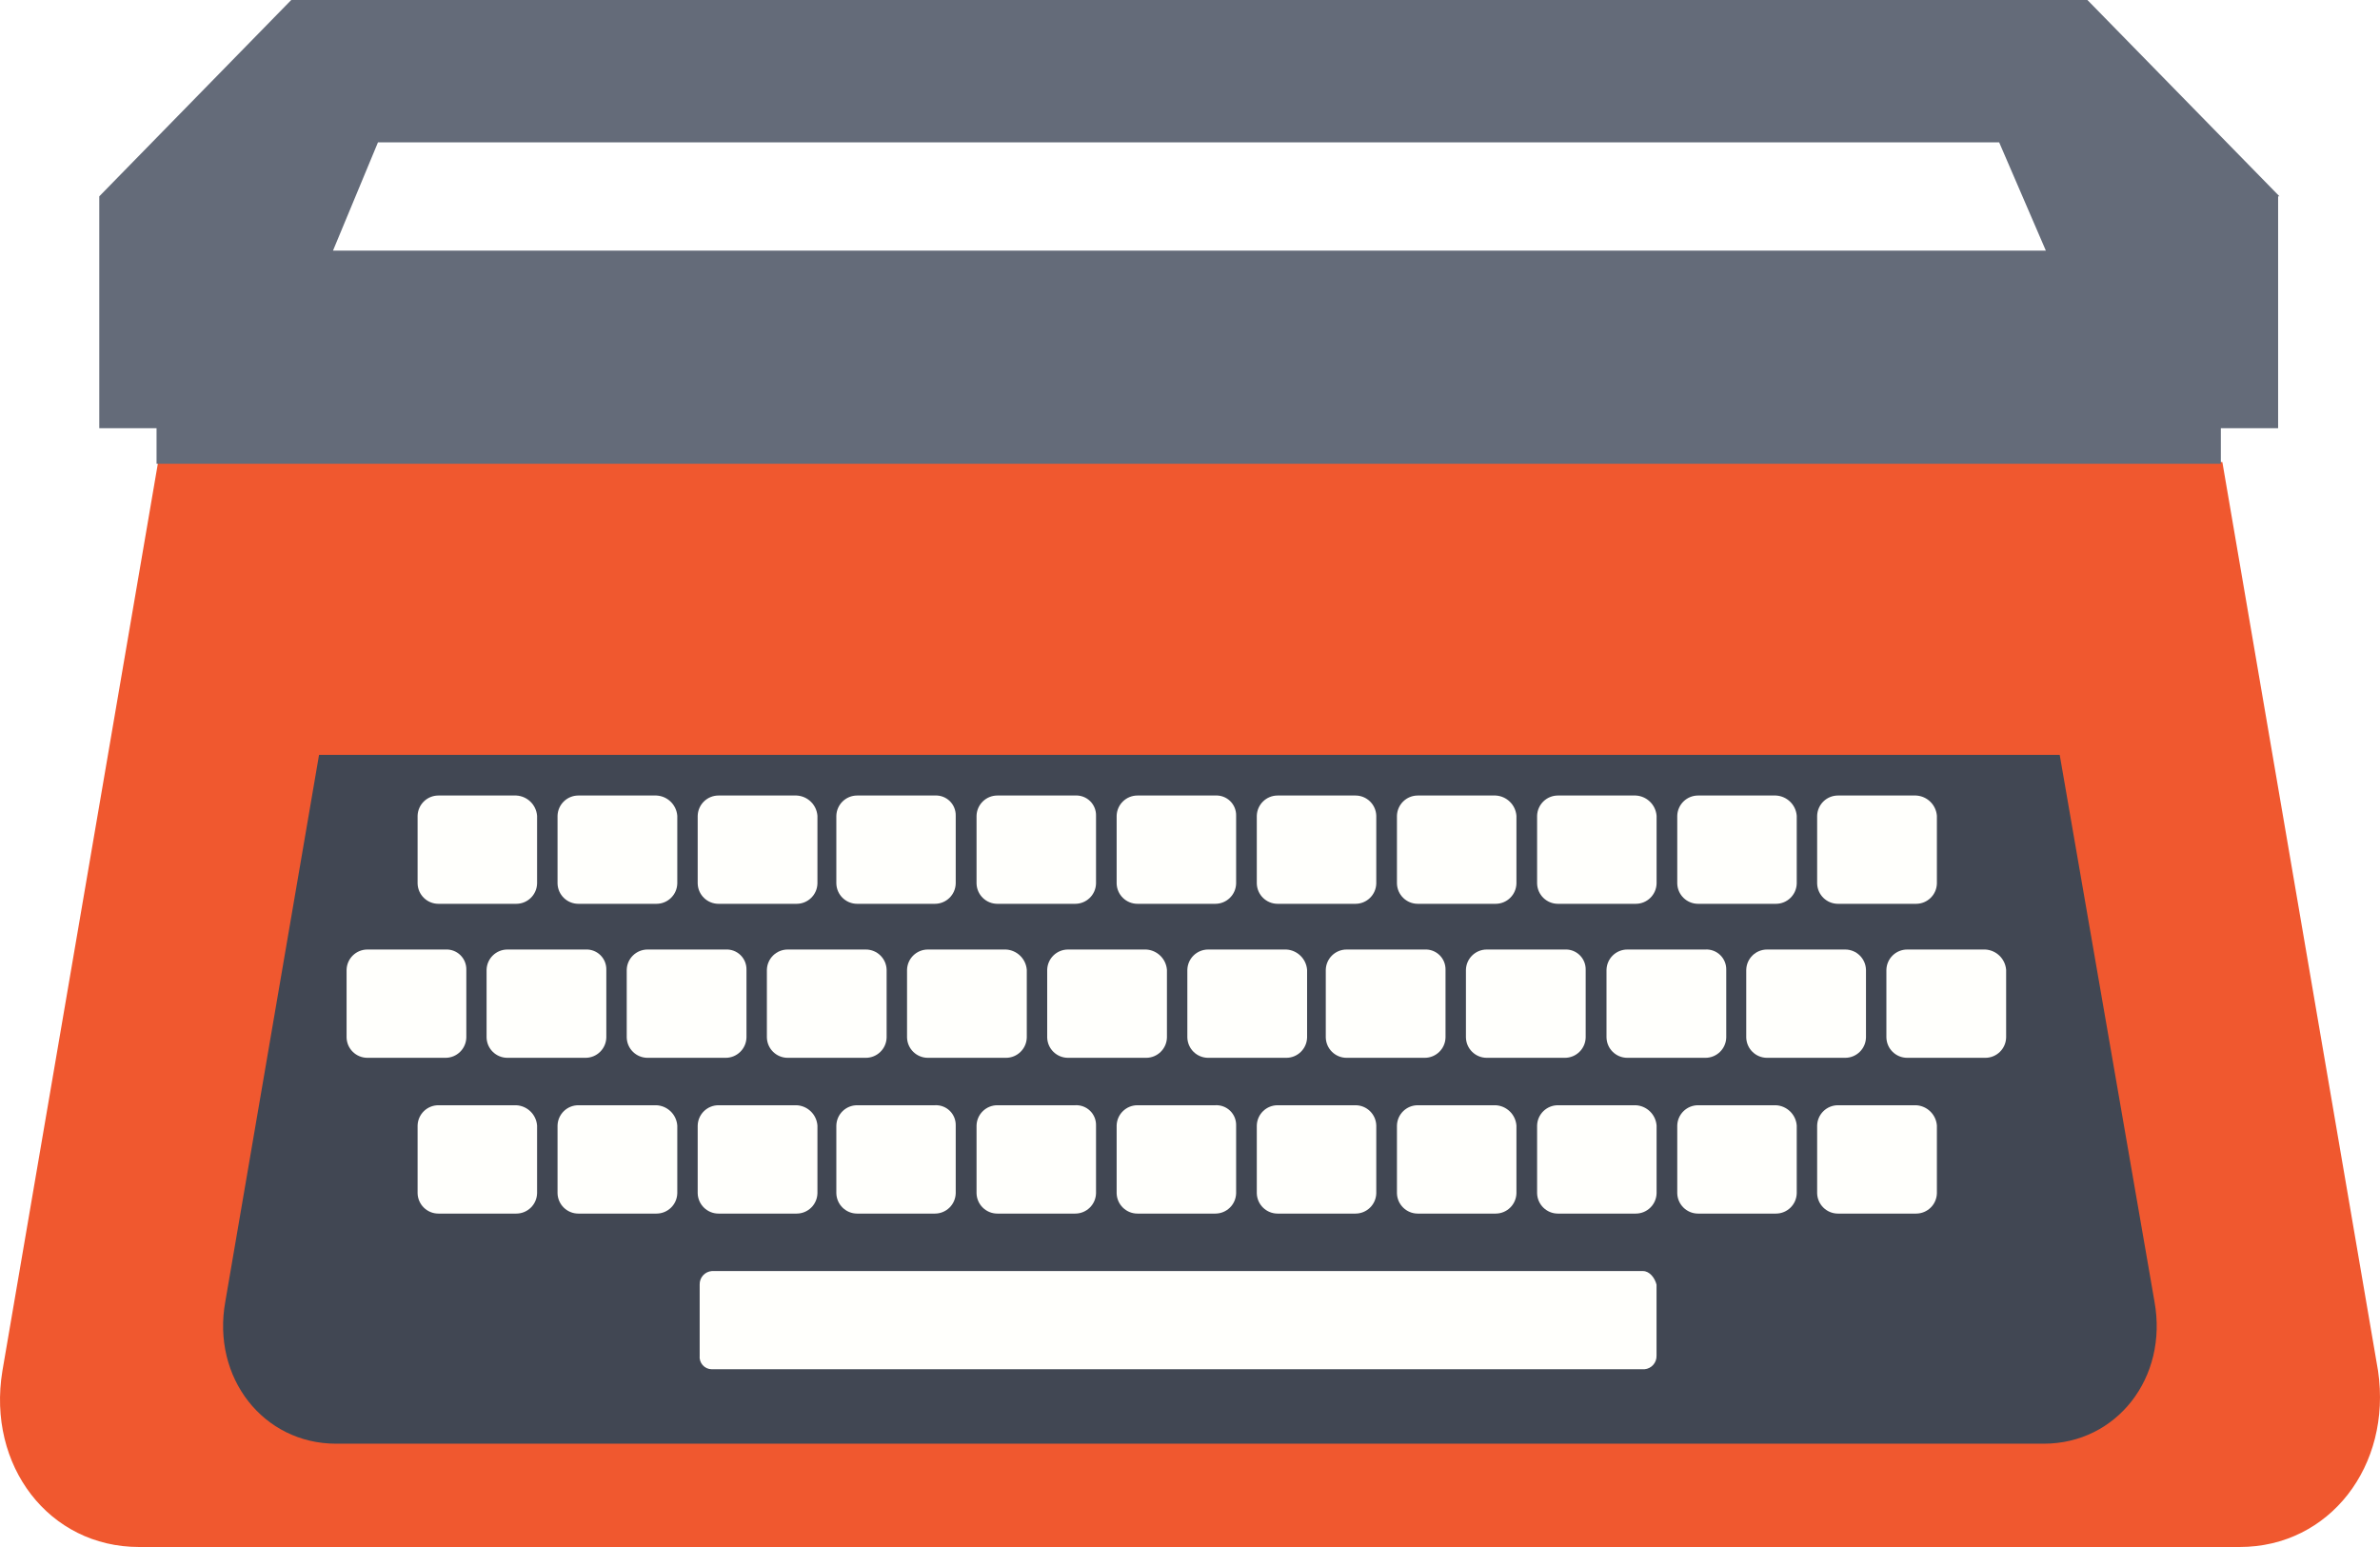
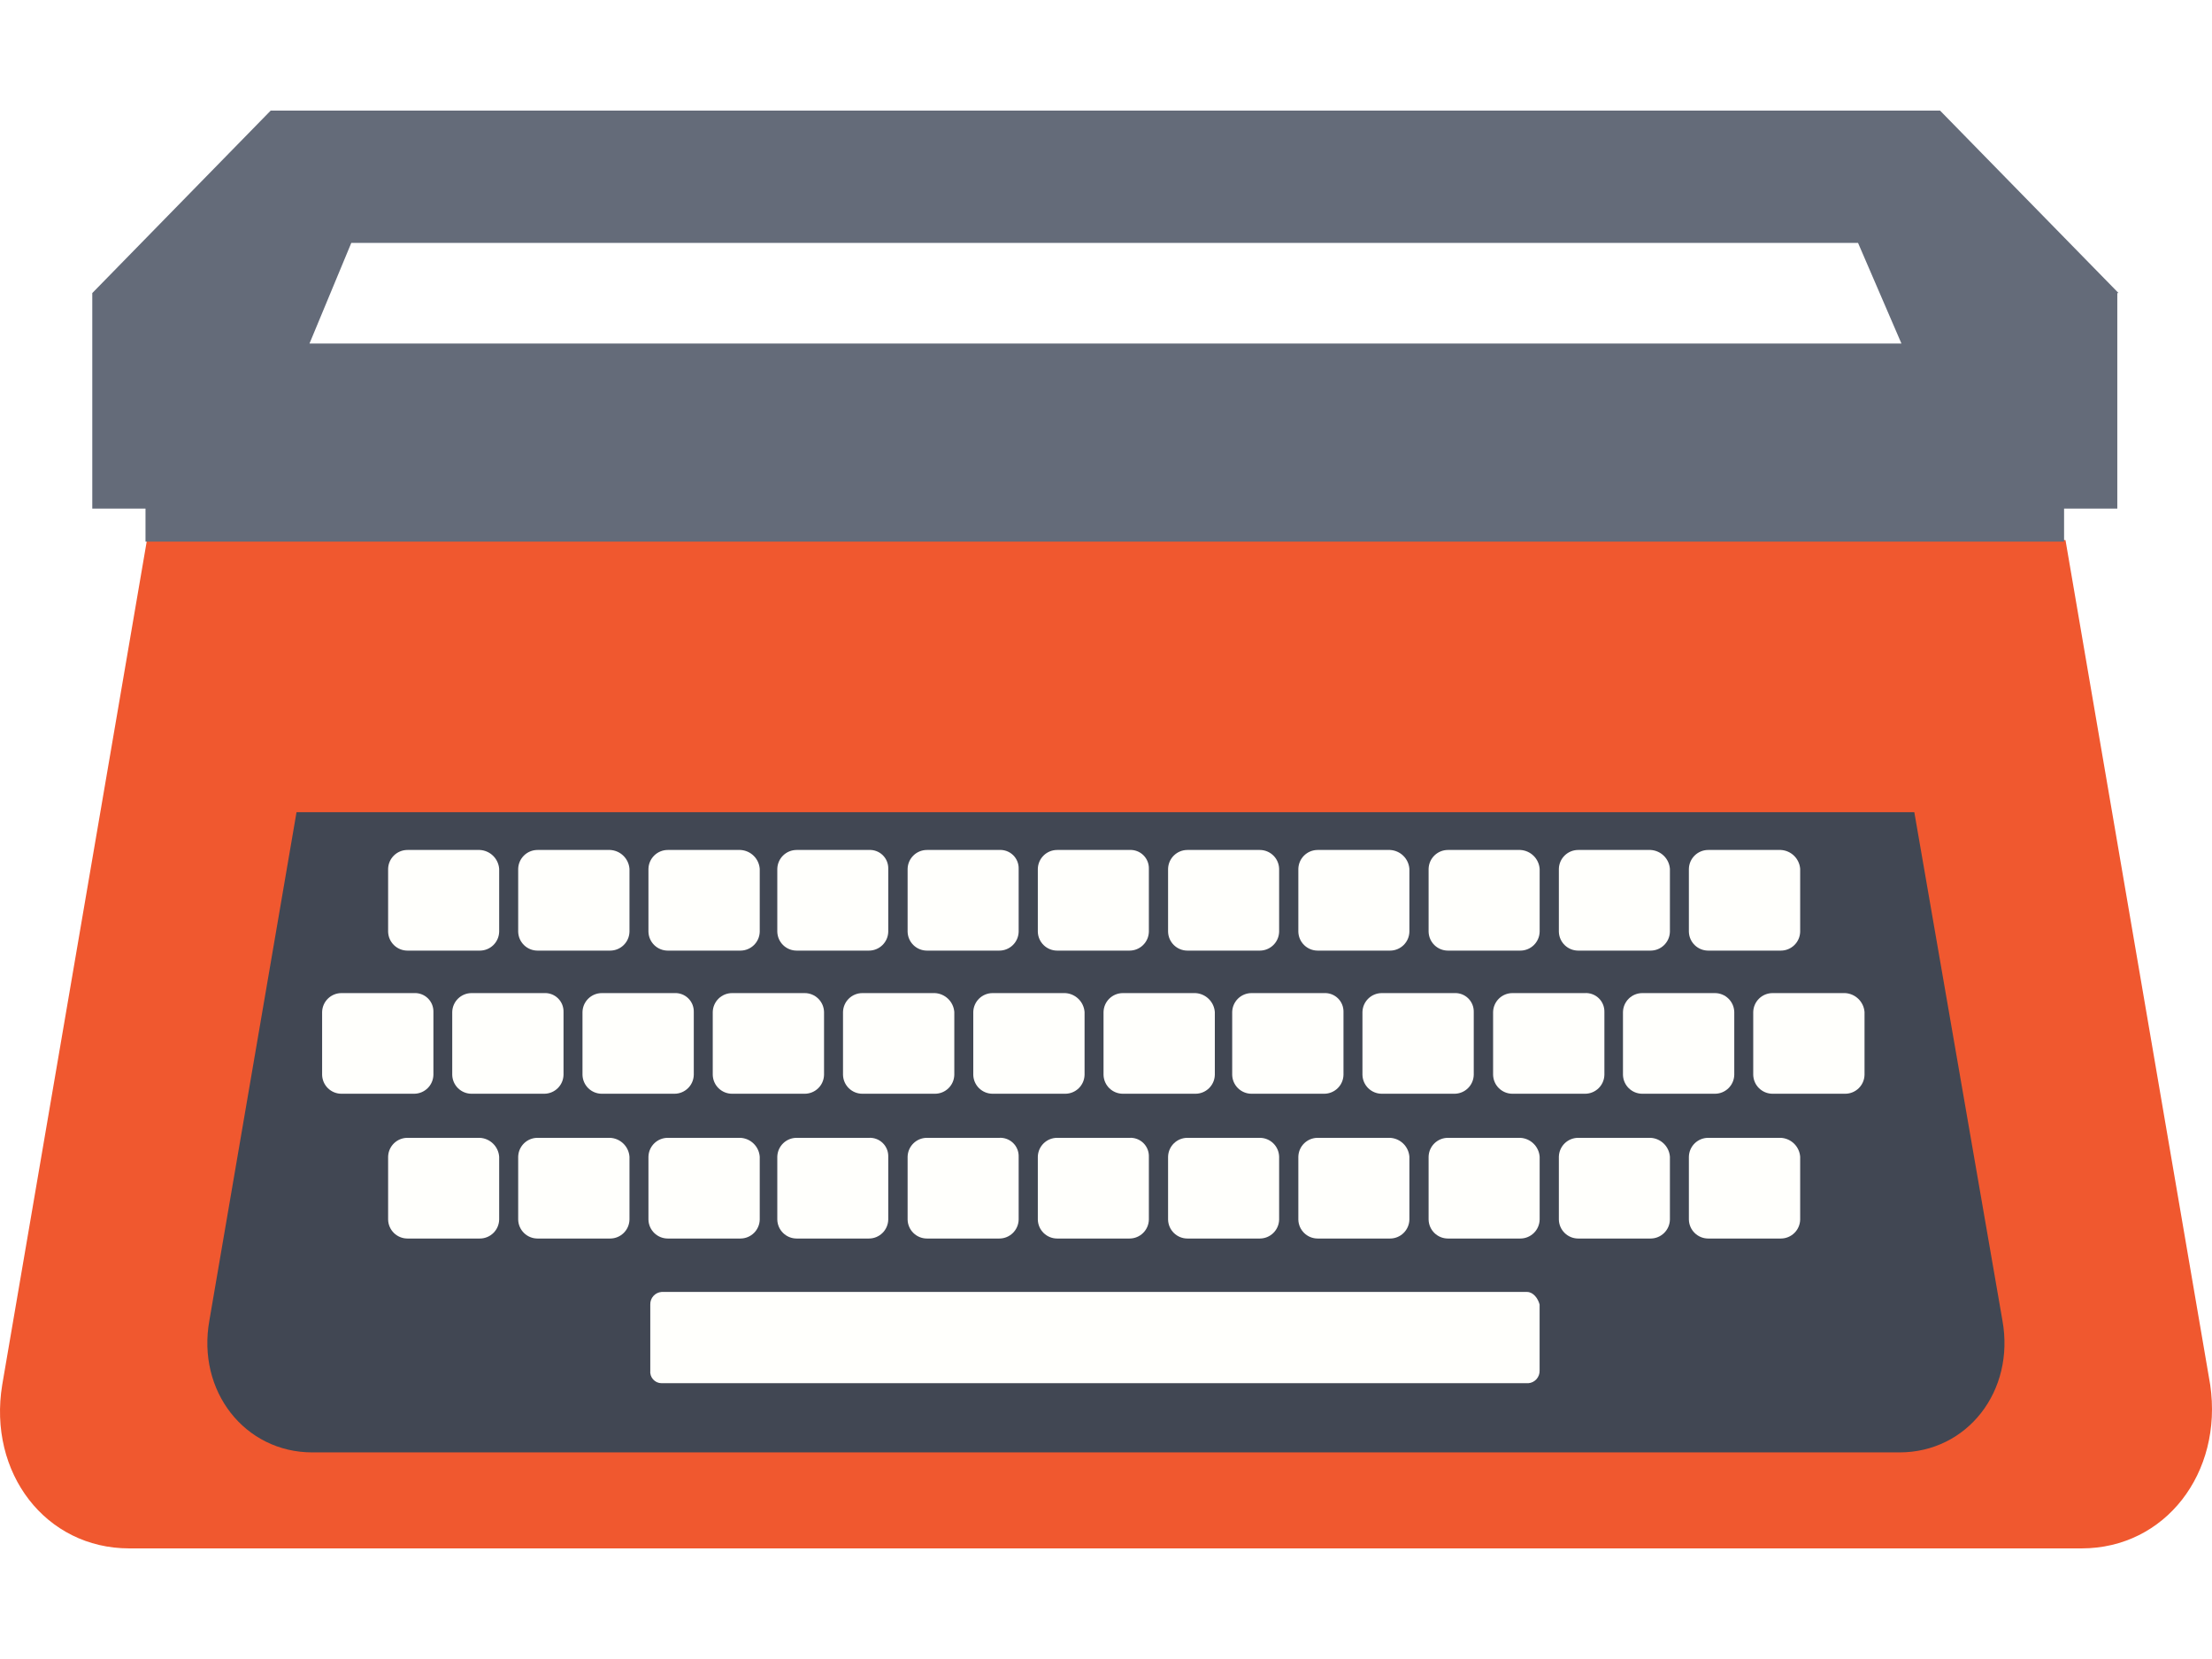
- <svg xmlns="http://www.w3.org/2000/svg" id="Ebene_1" data-name="Ebene 1" viewBox="0 0 457.14 297.14">
+ <svg xmlns="http://www.w3.org/2000/svg" id="Ebene_1" data-name="Ebene 1" width="400" height="300" viewBox="0 0 457.14 297.14">
  <defs>
    <style>
      .cls-1 {
        fill: #f0582f;
      }

      .cls-2 {
        fill: #414753;
      }

      .cls-3 {
        fill: #646b79;
      }

      .cls-4 {
        fill: #fffffc;
      }
    </style>
  </defs>
  <g id="typewriter">
    <g id="cassis">
      <path class="cls-1" d="M601.61,800H198.14c-17.28,0-29.24-15.61-26.25-33.81L201.8,591.61H598.29L628.2,766.19C630.86,784.4,618.9,800,601.61,800Z" transform="translate(-171.43 -502.86)" />
      <path class="cls-2" d="M567.05,647.85H232.71l-18,105c-2.66,14.63,7.31,27.31,21.27,27.31h328c14,0,23.93-12.68,21.27-27.31Z" transform="translate(-171.43 -502.86)" />
      <path class="cls-3" d="M609.26,540.57l-36.89-37.71h-345L190.5,540.57v44.54h11v6.83H598v-6.83h11V540.57ZM564.39,551h-329l8.64-20.8H555.42Z" transform="translate(-171.43 -502.86)" />
    </g>
    <g id="keyboard">
      <path class="cls-4" d="M270.59,655.66H255.64a4,4,0,0,0-4,3.9v13a4,4,0,0,0,4,3.9h14.95a4,4,0,0,0,4-3.9v-13A4.23,4.23,0,0,0,270.59,655.66Z" transform="translate(-171.43 -502.86)" />
      <path class="cls-4" d="M297.52,655.66h-15a4,4,0,0,0-4,3.9v13a4,4,0,0,0,4,3.9h15a4,4,0,0,0,4-3.9v-13A4.22,4.22,0,0,0,297.52,655.66Z" transform="translate(-171.43 -502.86)" />
      <path class="cls-4" d="M324.44,655.66h-15a4,4,0,0,0-4,3.9v13a4,4,0,0,0,4,3.9h15a4,4,0,0,0,4-3.9v-13A4.22,4.22,0,0,0,324.44,655.66Z" transform="translate(-171.43 -502.86)" />
      <path class="cls-4" d="M351,655.66H336.07a4,4,0,0,0-4,3.9v13a4,4,0,0,0,4,3.9H351a4,4,0,0,0,4-3.9v-13A3.79,3.79,0,0,0,351,655.66Z" transform="translate(-171.43 -502.86)" />
      <path class="cls-4" d="M377.94,655.66H363a4,4,0,0,0-4,3.9v13a4,4,0,0,0,4,3.9h14.95a4,4,0,0,0,4-3.9v-13A3.79,3.79,0,0,0,377.94,655.66Z" transform="translate(-171.43 -502.86)" />
      <path class="cls-4" d="M404.86,655.66H389.91a4,4,0,0,0-4,3.9v13a4,4,0,0,0,4,3.9h14.95a4,4,0,0,0,4-3.9v-13A3.79,3.79,0,0,0,404.86,655.66Z" transform="translate(-171.43 -502.86)" />
      <path class="cls-4" d="M431.78,655.66H416.83a4,4,0,0,0-4,3.9v13a4,4,0,0,0,4,3.9h14.95a4,4,0,0,0,4-3.9v-13A4,4,0,0,0,431.78,655.66Z" transform="translate(-171.43 -502.86)" />
      <path class="cls-4" d="M458.7,655.66H443.75a4,4,0,0,0-4,3.9v13a4,4,0,0,0,4,3.9H458.7a4,4,0,0,0,4-3.9v-13A4.23,4.23,0,0,0,458.7,655.66Z" transform="translate(-171.43 -502.86)" />
      <path class="cls-4" d="M485.62,655.66H470.67a4,4,0,0,0-4,3.9v13a4,4,0,0,0,4,3.9h14.95a4,4,0,0,0,4-3.9v-13A4.23,4.23,0,0,0,485.62,655.66Z" transform="translate(-171.43 -502.86)" />
      <path class="cls-4" d="M512.54,655.66H497.59a4,4,0,0,0-4,3.9v13a4,4,0,0,0,4,3.9h14.95a4,4,0,0,0,4-3.9v-13A4.23,4.23,0,0,0,512.54,655.66Z" transform="translate(-171.43 -502.86)" />
      <path class="cls-4" d="M539.46,655.66h-15a4,4,0,0,0-4,3.9v13a4,4,0,0,0,4,3.9h15a4,4,0,0,0,4-3.9v-13A4.23,4.23,0,0,0,539.46,655.66Z" transform="translate(-171.43 -502.86)" />
      <path class="cls-4" d="M270.59,715.15H255.64a4,4,0,0,0-4,3.9v13a4,4,0,0,0,4,3.91h14.95a4,4,0,0,0,4-3.91v-13A4.23,4.23,0,0,0,270.59,715.15Z" transform="translate(-171.43 -502.86)" />
      <path class="cls-4" d="M297.52,715.15h-15a4,4,0,0,0-4,3.9v13a4,4,0,0,0,4,3.91h15a4,4,0,0,0,4-3.91v-13A4.22,4.22,0,0,0,297.52,715.15Z" transform="translate(-171.43 -502.86)" />
      <path class="cls-4" d="M324.44,715.15h-15a4,4,0,0,0-4,3.9v13a4,4,0,0,0,4,3.91h15a4,4,0,0,0,4-3.91v-13A4.22,4.22,0,0,0,324.44,715.15Z" transform="translate(-171.43 -502.86)" />
      <path class="cls-4" d="M351,715.15H336.07a4,4,0,0,0-4,3.9v13a4,4,0,0,0,4,3.91H351a4,4,0,0,0,4-3.91v-13A3.79,3.79,0,0,0,351,715.15Z" transform="translate(-171.43 -502.86)" />
      <path class="cls-4" d="M377.94,715.15H363a4,4,0,0,0-4,3.9v13a4,4,0,0,0,4,3.91h14.95a4,4,0,0,0,4-3.91v-13A3.79,3.79,0,0,0,377.94,715.15Z" transform="translate(-171.43 -502.86)" />
      <path class="cls-4" d="M404.86,715.15H389.91a4,4,0,0,0-4,3.9v13a4,4,0,0,0,4,3.91h14.95a4,4,0,0,0,4-3.91v-13A3.79,3.79,0,0,0,404.86,715.15Z" transform="translate(-171.43 -502.86)" />
      <path class="cls-4" d="M431.78,715.15H416.83a4,4,0,0,0-4,3.9v13a4,4,0,0,0,4,3.91h14.95a4,4,0,0,0,4-3.91v-13A4,4,0,0,0,431.78,715.15Z" transform="translate(-171.43 -502.86)" />
      <path class="cls-4" d="M458.7,715.15H443.75a4,4,0,0,0-4,3.9v13a4,4,0,0,0,4,3.91H458.7a4,4,0,0,0,4-3.91v-13A4.23,4.23,0,0,0,458.7,715.15Z" transform="translate(-171.43 -502.86)" />
      <path class="cls-4" d="M485.62,715.15H470.67a4,4,0,0,0-4,3.9v13a4,4,0,0,0,4,3.91h14.95a4,4,0,0,0,4-3.91v-13A4.23,4.23,0,0,0,485.62,715.15Z" transform="translate(-171.43 -502.86)" />
      <path class="cls-4" d="M512.54,715.15H497.59a4,4,0,0,0-4,3.9v13a4,4,0,0,0,4,3.91h14.95a4,4,0,0,0,4-3.91v-13A4.23,4.23,0,0,0,512.54,715.15Z" transform="translate(-171.43 -502.86)" />
      <path class="cls-4" d="M539.46,715.15h-15a4,4,0,0,0-4,3.9v13a4,4,0,0,0,4,3.91h15a4,4,0,0,0,4-3.91v-13A4.23,4.23,0,0,0,539.46,715.15Z" transform="translate(-171.43 -502.86)" />
      <path class="cls-4" d="M257,685.24H242a4,4,0,0,0-4,3.9v13a4,4,0,0,0,4,3.9h15a4,4,0,0,0,4-3.9v-13A3.8,3.8,0,0,0,257,685.24Z" transform="translate(-171.43 -502.86)" />
      <path class="cls-4" d="M283.89,685.24h-15a4,4,0,0,0-4,3.9v13a4,4,0,0,0,4,3.9h15a4,4,0,0,0,4-3.9v-13A3.8,3.8,0,0,0,283.89,685.24Z" transform="translate(-171.43 -502.86)" />
      <path class="cls-4" d="M310.81,685.24h-15a4,4,0,0,0-4,3.9v13a4,4,0,0,0,4,3.9h15a4,4,0,0,0,4-3.9v-13A3.8,3.8,0,0,0,310.81,685.24Z" transform="translate(-171.43 -502.86)" />
      <path class="cls-4" d="M337.73,685.24h-15a4,4,0,0,0-4,3.9v13a4,4,0,0,0,4,3.9h15a4,4,0,0,0,4-3.9v-13A4,4,0,0,0,337.73,685.24Z" transform="translate(-171.43 -502.86)" />
      <path class="cls-4" d="M364.65,685.24h-15a4,4,0,0,0-4,3.9v13a4,4,0,0,0,4,3.9h15a4,4,0,0,0,4-3.9v-13A4.24,4.24,0,0,0,364.65,685.24Z" transform="translate(-171.43 -502.86)" />
      <path class="cls-4" d="M391.57,685.24h-15a4,4,0,0,0-4,3.9v13a4,4,0,0,0,4,3.9h15a4,4,0,0,0,4-3.9v-13A4.24,4.24,0,0,0,391.57,685.24Z" transform="translate(-171.43 -502.86)" />
      <path class="cls-4" d="M418.49,685.24h-15a4,4,0,0,0-4,3.9v13a4,4,0,0,0,4,3.9h15a4,4,0,0,0,4-3.9v-13A4.24,4.24,0,0,0,418.49,685.24Z" transform="translate(-171.43 -502.86)" />
      <path class="cls-4" d="M445.08,685.24h-15a4,4,0,0,0-4,3.9v13a4,4,0,0,0,4,3.9h15a4,4,0,0,0,4-3.9v-13A3.81,3.81,0,0,0,445.08,685.24Z" transform="translate(-171.43 -502.86)" />
      <path class="cls-4" d="M472,685.24H457a4,4,0,0,0-4,3.9v13a4,4,0,0,0,4,3.9h15a4,4,0,0,0,4-3.9v-13A3.81,3.81,0,0,0,472,685.24Z" transform="translate(-171.43 -502.86)" />
      <path class="cls-4" d="M498.92,685.24H484a4,4,0,0,0-4,3.9v13a4,4,0,0,0,4,3.9h15a4,4,0,0,0,4-3.9v-13A3.81,3.81,0,0,0,498.92,685.24Z" transform="translate(-171.43 -502.86)" />
      <path class="cls-4" d="M525.84,685.24h-15a4,4,0,0,0-4,3.9v13a4,4,0,0,0,4,3.9h15a4,4,0,0,0,4-3.9v-13A4,4,0,0,0,525.84,685.24Z" transform="translate(-171.43 -502.86)" />
      <path class="cls-4" d="M552.76,685.24h-15a4,4,0,0,0-4,3.9v13a4,4,0,0,0,4,3.9h15a4,4,0,0,0,4-3.9v-13A4.25,4.25,0,0,0,552.76,685.24Z" transform="translate(-171.43 -502.86)" />
      <path class="cls-4" d="M487,747H308.15a2.53,2.53,0,0,0-2.33,2.6v13.65a2.35,2.35,0,0,0,2.33,2.61H487.29a2.53,2.53,0,0,0,2.32-2.61V749.61C489.28,748.31,488.28,747,487,747Z" transform="translate(-171.43 -502.86)" />
    </g>
  </g>
</svg>
